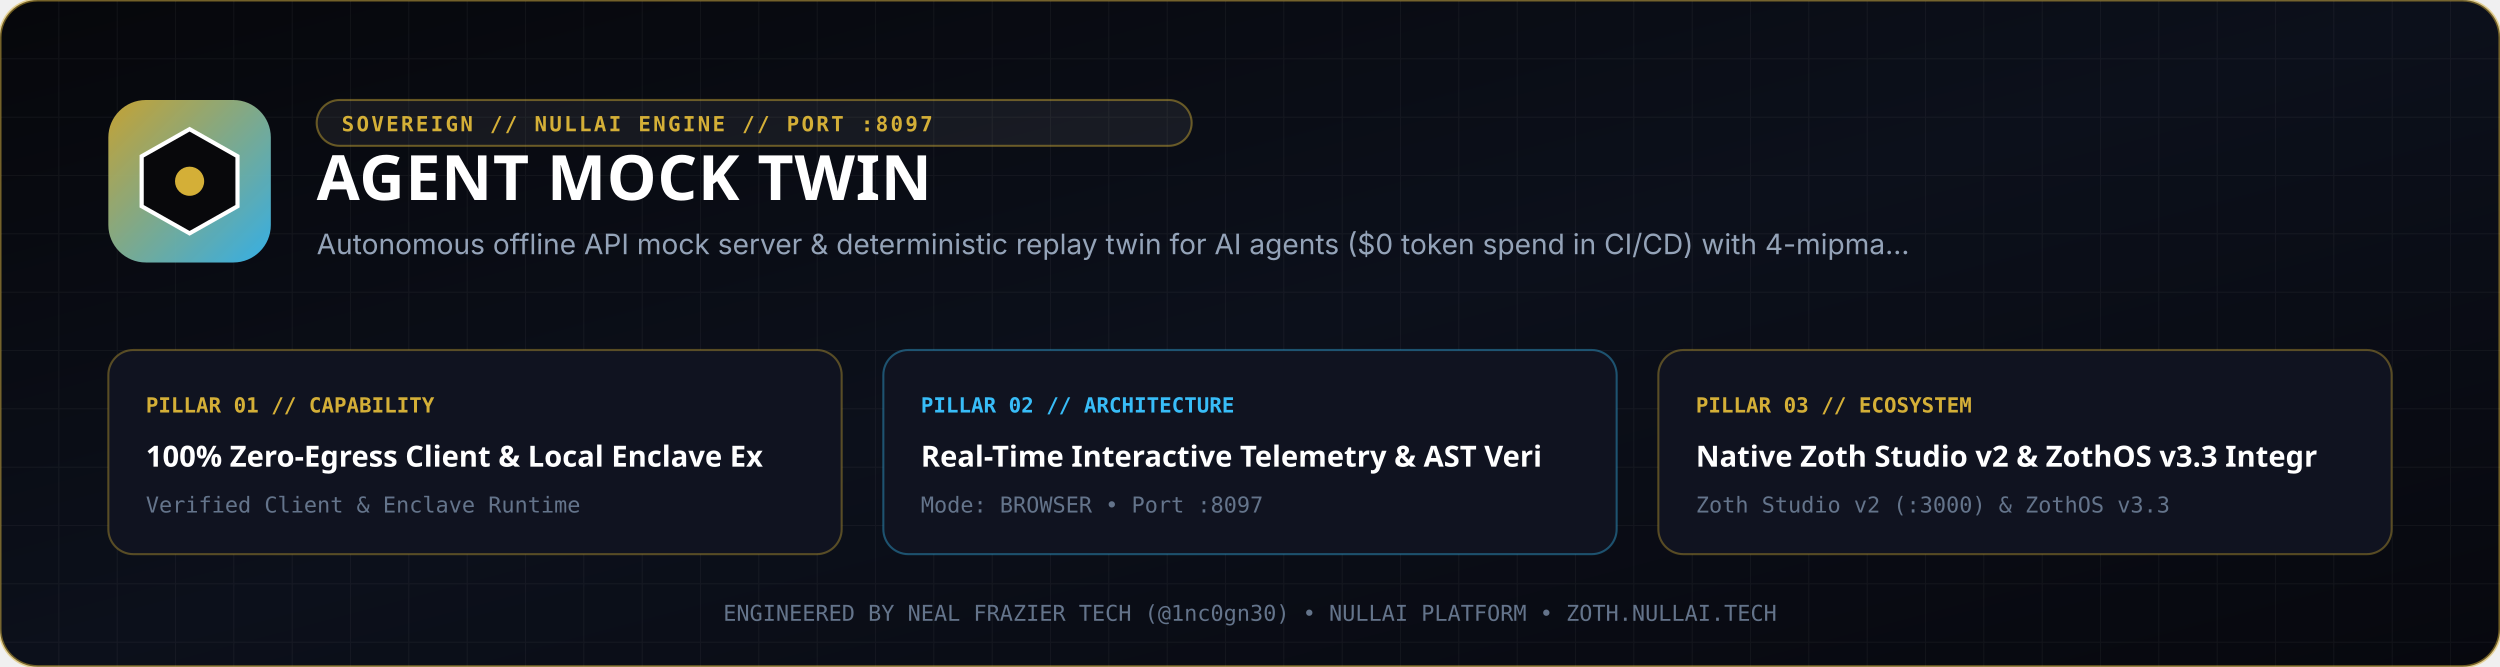
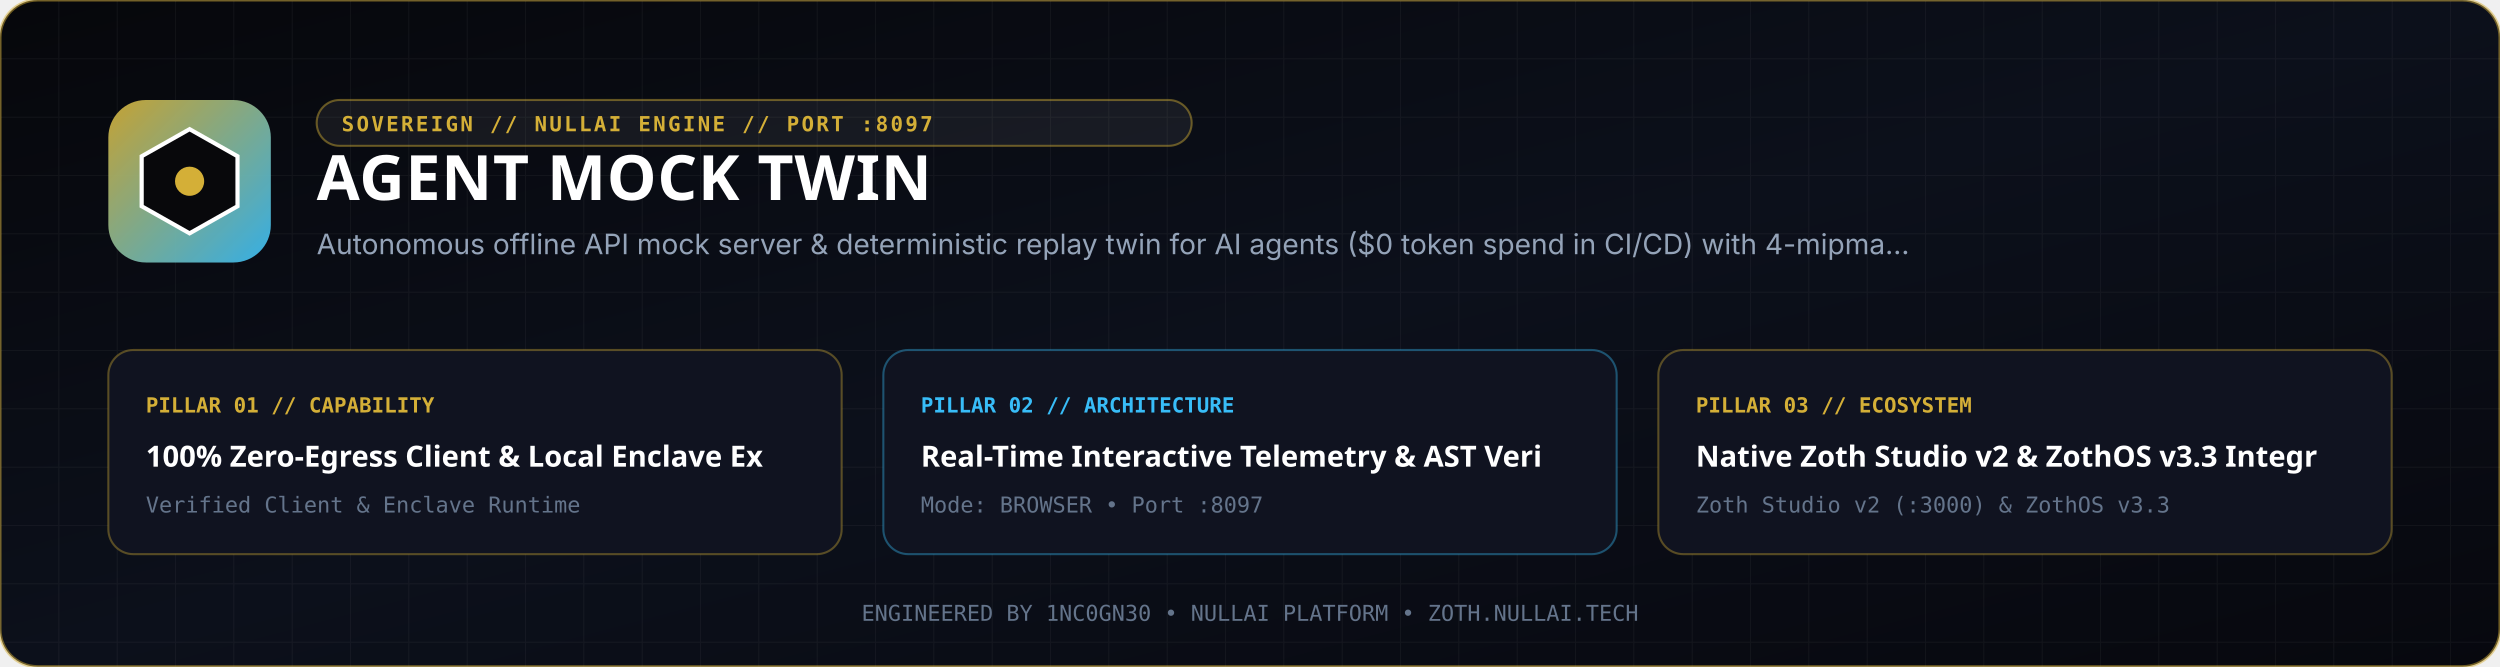
<svg xmlns="http://www.w3.org/2000/svg" viewBox="0 0 1200 320" width="100%" height="100%">
  <defs>
    <linearGradient id="bg" x1="0%" y1="0%" x2="100%" y2="100%">
      <stop offset="0%" stop-color="#06070B" />
      <stop offset="50%" stop-color="#0C101B" />
      <stop offset="100%" stop-color="#07080E" />
    </linearGradient>
    <linearGradient id="accent" x1="0%" y1="0%" x2="100%" y2="100%">
      <stop offset="0%" stop-color="#D4AF37" />
      <stop offset="100%" stop-color="#38BDF8" />
    </linearGradient>
    <pattern id="grid" width="28" height="28" patternUnits="userSpaceOnUse">
      <path d="M 28 0 L 0 0 0 28" fill="none" stroke="rgba(255,255,255,0.04)" stroke-width="1" />
    </pattern>
  </defs>
  <rect width="1200" height="320" rx="18" fill="url(#bg)" stroke="#D4AF37" stroke-opacity="0.5" stroke-width="1.5" />
  <rect width="1200" height="320" rx="18" fill="url(#grid)" />
  <g transform="translate(52, 48)">
    <rect width="78" height="78" rx="18" fill="url(#accent)" opacity="0.92" />
    <polygon points="39,14 62,27 62,51 39,64 16,51 16,27" fill="#08080B" stroke="#FFFFFF" stroke-width="2" />
    <circle cx="39" cy="39" r="7" fill="#D4AF37" />
  </g>
  <g transform="translate(152, 62)">
    <rect x="0" y="-14" width="420" height="22" rx="11" fill="rgba(255,255,255,0.06)" stroke="#D4AF37" stroke-opacity="0.45" />
    <text x="12" y="1" fill="#D4AF37" font-family="JetBrains Mono, monospace" font-size="10" font-weight="700" letter-spacing="1.1">SOVEREIGN // NULLAI ENGINE // PORT :8097</text>
    <text x="0" y="34" fill="#FFFFFF" font-family="Syne, Space Grotesk, sans-serif" font-size="30" font-weight="800" letter-spacing="0.4">AGENT MOCK TWIN</text>
    <text x="0" y="60" fill="#94A3B8" font-family="Inter, sans-serif" font-size="13.5">Autonomous offline API mock server &amp; deterministic replay twin for AI agents ($0 token spend in CI/CD) with 4-mipma...</text>
  </g>
  <g transform="translate(52, 168)">
    <rect x="0" y="0" width="352" height="98" rx="12" fill="#101320" stroke="#D4AF37" stroke-opacity="0.38" />
    <text x="18" y="30" fill="#D4AF37" font-family="JetBrains Mono, monospace" font-size="10" font-weight="700">PILLAR 01 // CAPABILITY</text>
    <text x="18" y="56" fill="#FFFFFF" font-family="Space Grotesk, sans-serif" font-size="14" font-weight="700">100% Zero-Egress Client &amp; Local Enclave Ex</text>
    <text x="18" y="78" fill="#64748B" font-family="JetBrains Mono, monospace" font-size="10.5">Verified Client &amp; Enclave Runtime</text>
    <rect x="372" y="0" width="352" height="98" rx="12" fill="#101320" stroke="#38BDF8" stroke-opacity="0.38" />
    <text x="390" y="30" fill="#38BDF8" font-family="JetBrains Mono, monospace" font-size="10" font-weight="700">PILLAR 02 // ARCHITECTURE</text>
    <text x="390" y="56" fill="#FFFFFF" font-family="Space Grotesk, sans-serif" font-size="14" font-weight="700">Real-Time Interactive Telemetry &amp; AST Veri</text>
    <text x="390" y="78" fill="#64748B" font-family="JetBrains Mono, monospace" font-size="10.5">Mode: BROWSER • Port :8097</text>
    <rect x="744" y="0" width="352" height="98" rx="12" fill="#101320" stroke="#D4AF37" stroke-opacity="0.38" />
    <text x="762" y="30" fill="#D4AF37" font-family="JetBrains Mono, monospace" font-size="10" font-weight="700">PILLAR 03 // ECOSYSTEM</text>
    <text x="762" y="56" fill="#FFFFFF" font-family="Space Grotesk, sans-serif" font-size="14" font-weight="700">Native Zoth Studio v2 &amp; ZothOS v3.3 Integr</text>
    <text x="762" y="78" fill="#64748B" font-family="JetBrains Mono, monospace" font-size="10.5">Zoth Studio v2 (:3000) &amp; ZothOS v3.3</text>
  </g>
  <text x="600" y="298" text-anchor="middle" fill="#64748B" font-family="JetBrains Mono, monospace" font-size="10.5">
-     ENGINEERED BY NEAL FRAZIER TECH (@1nc0gn30)  •  NULLAI PLATFORM  •  ZOTH.NULLAI.TECH
+     ENGINEERED BY 1NC0GN30  •  NULLAI PLATFORM  •  ZOTH.NULLAI.TECH
  </text>
</svg>
